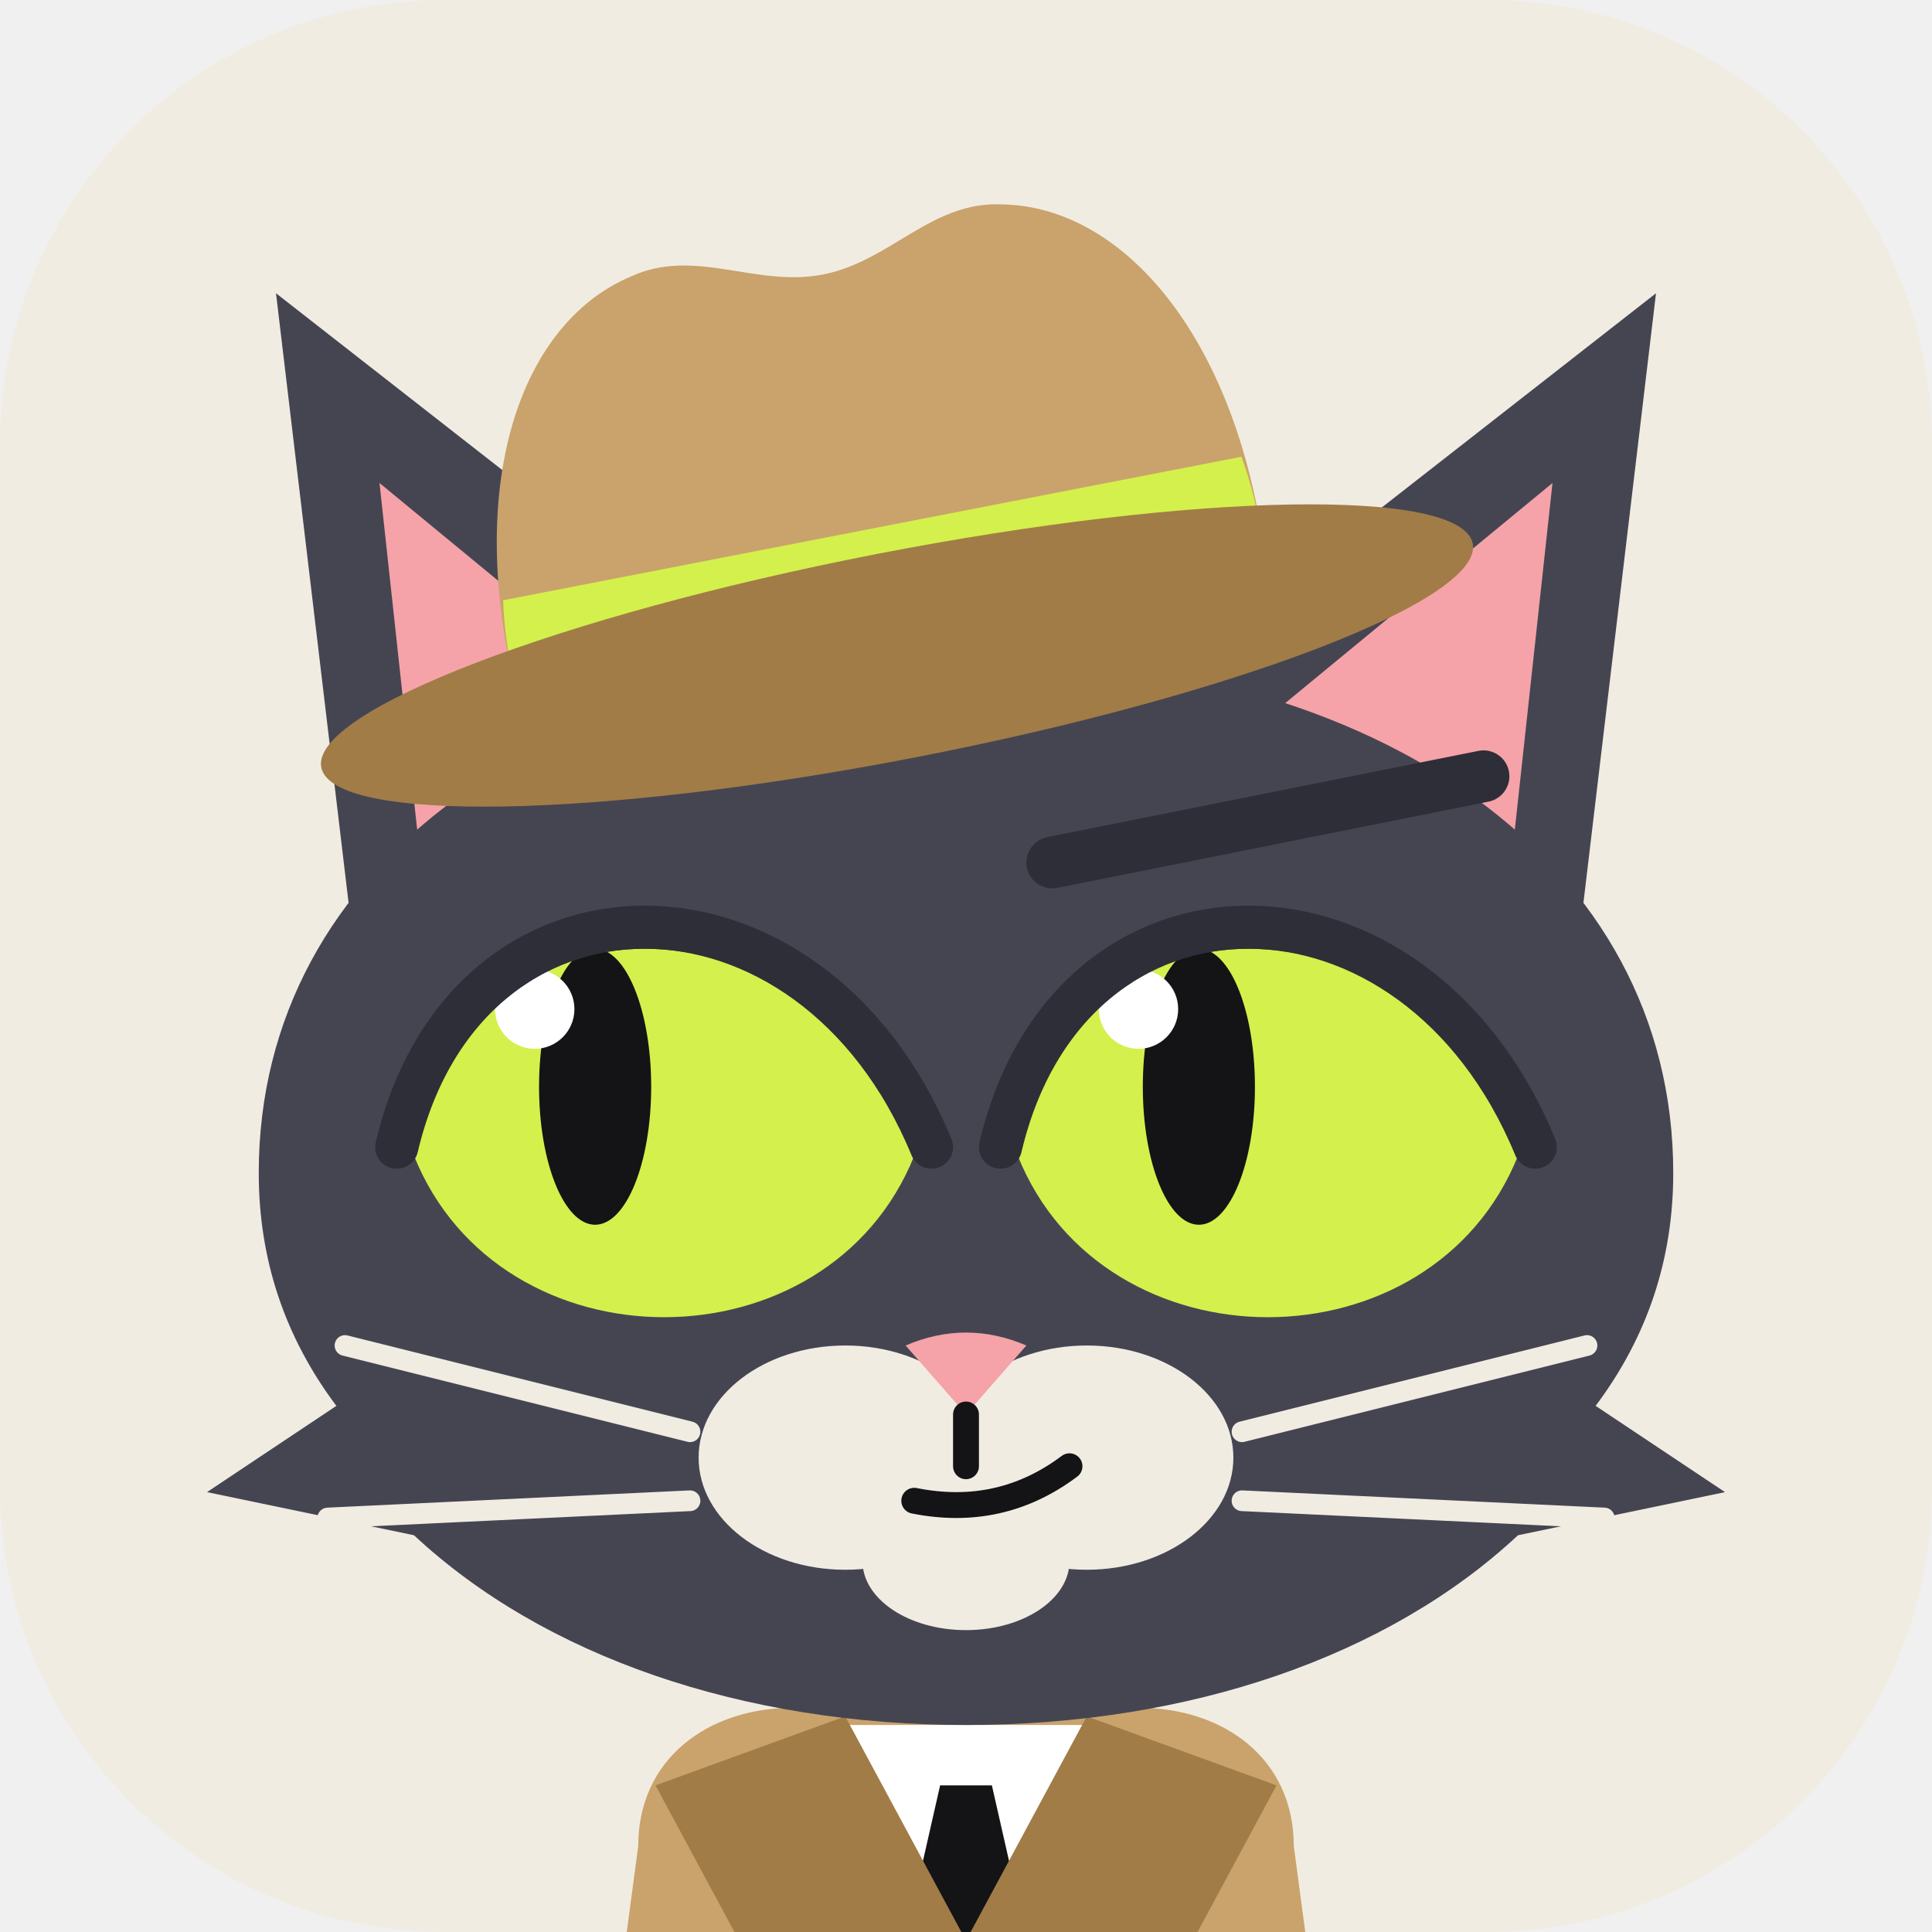
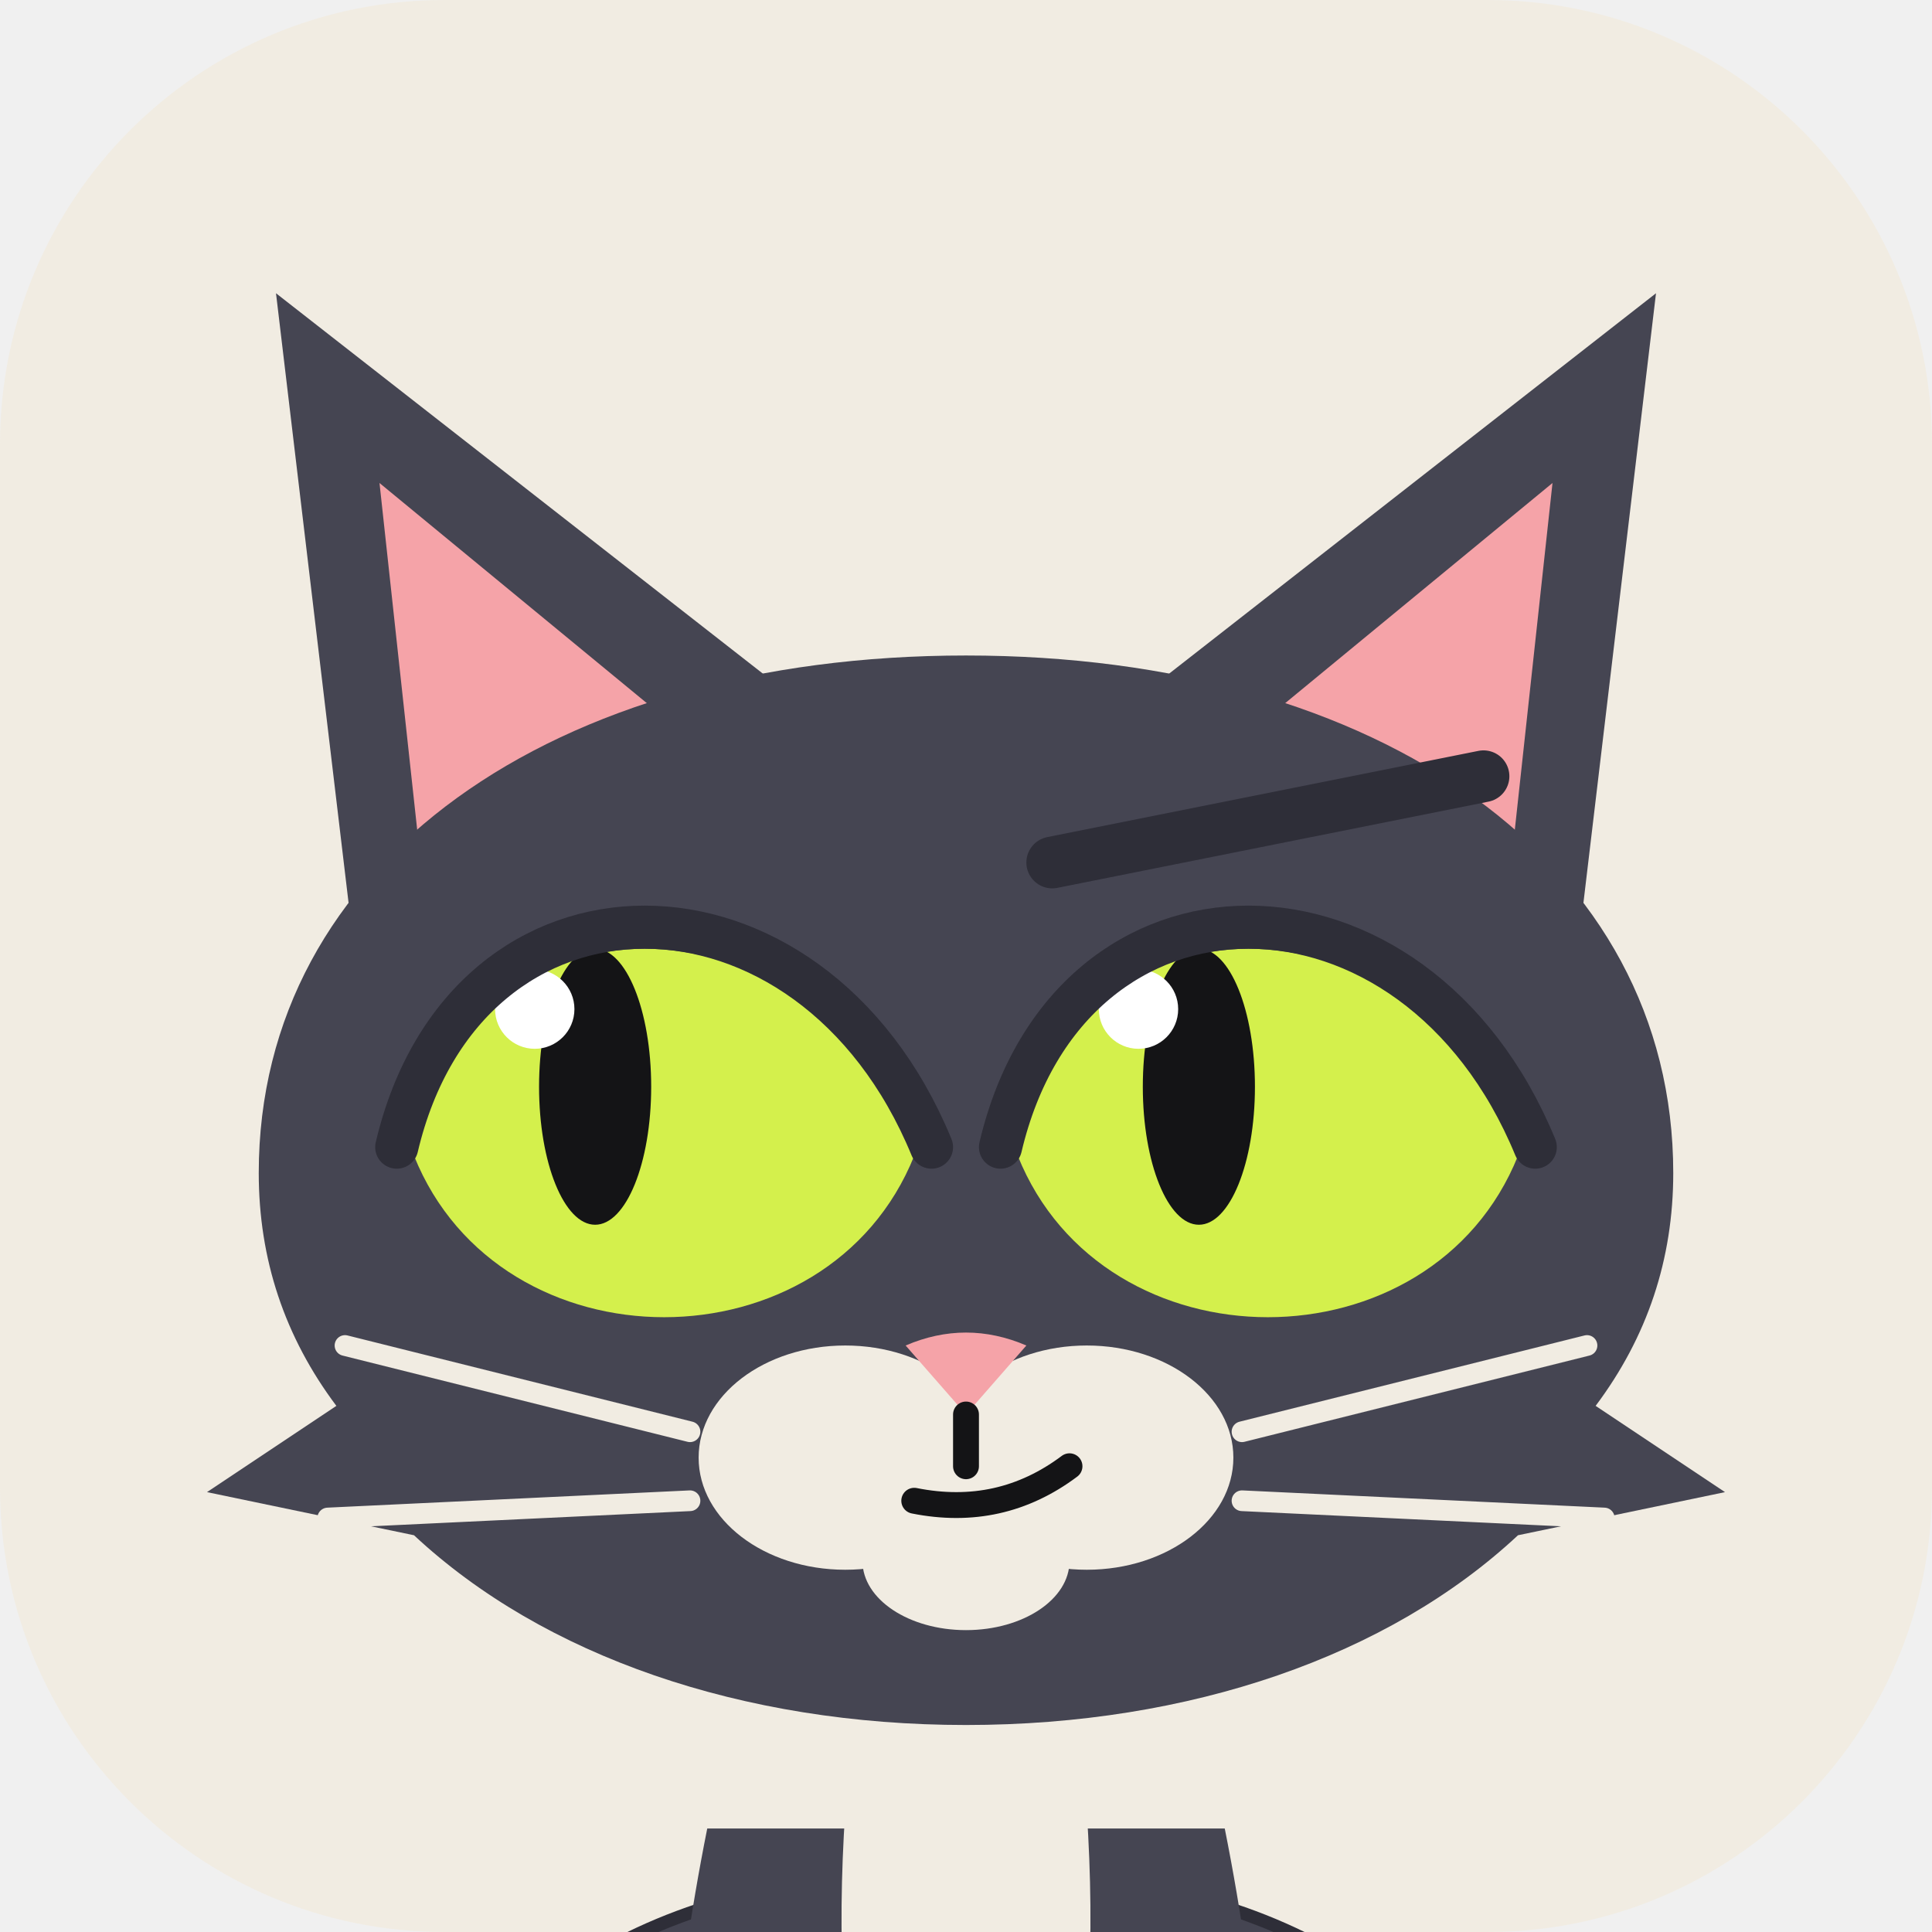
<svg xmlns="http://www.w3.org/2000/svg" width="240" height="240" viewBox="8 -14 224 224" role="img" aria-label="Mochi, thinking">
  <clipPath id="ch2">
    <rect x="8" y="-14" width="224" height="224" rx="51.52" />
  </clipPath>
  <g clip-path="url(#ch2)">
    <rect x="8" y="-14" width="224" height="224" fill="#f1ece2" />
    <path d="M150 300c52 8 80-10 76-38-3-18-22-18-22-4" fill="none" stroke="#454552" stroke-width="14" stroke-linecap="round" stroke-linejoin="round" />
    <ellipse cx="102" cy="310" rx="17" ry="9" fill="#454552" />
    <ellipse cx="96" cy="312" rx="8" ry="5.5" fill="#f1ece2" />
    <ellipse cx="138" cy="310" rx="17" ry="9" fill="#454552" />
    <ellipse cx="144" cy="312" rx="8" ry="5.5" fill="#f1ece2" />
-     <path d="M96 214C72 220 60 238 58 256" fill="none" stroke="#a17c47" stroke-width="18" stroke-linecap="round" stroke-linejoin="round" />
-     <path d="M96 214C72 220 60 238 58 256" fill="none" stroke="#c9a36b" stroke-width="15" stroke-linecap="round" stroke-linejoin="round" />
+     <path d="M96 214C72 220 60 238 58 256" fill="none" stroke="#2e2e38" stroke-width="18" stroke-linecap="round" stroke-linejoin="round" />
+     <path d="M96 214C72 220 60 238 58 256" fill="none" stroke="#454552" stroke-width="15" stroke-linecap="round" stroke-linejoin="round" />
    <ellipse cx="57" cy="267" rx="9.5" ry="11" fill="#454552" />
    <path d="M53.8 272v5m6.400-5v5" stroke="#2e2e38" stroke-width="2" stroke-linecap="round" />
-     <path d="M144 214C168 220 180 238 182 256" fill="none" stroke="#a17c47" stroke-width="18" stroke-linecap="round" stroke-linejoin="round" />
-     <path d="M144 214C168 220 180 238 182 256" fill="none" stroke="#c9a36b" stroke-width="15" stroke-linecap="round" stroke-linejoin="round" />
+     <path d="M144 214C168 220 180 238 182 256" fill="none" stroke="#2e2e38" stroke-width="18" stroke-linecap="round" stroke-linejoin="round" />
+     <path d="M144 214C168 220 180 238 182 256" fill="none" stroke="#454552" stroke-width="15" stroke-linecap="round" stroke-linejoin="round" />
    <ellipse cx="183" cy="267" rx="9.5" ry="11" fill="#454552" />
    <path d="M179.8 272v5m6.400-5v5" stroke="#2e2e38" stroke-width="2" stroke-linecap="round" />
-     <path d="M82 200c0-10 8-16 18-16h40c10 0 18 6 18 16L170 290c1 6-3 10-9 10H79c-6 0-10-4-9-10z" fill="#c9a36b" />
-     <path d="M120 218V300" stroke="#a17c47" stroke-width="2.2" stroke-linecap="round" />
-     <rect x="73" y="248.96" width="94" height="12" rx="3" fill="#a17c47" />
-     <rect x="112" y="246.46" width="16" height="17" rx="3.5" fill="#c9a36b" stroke="#e0a526" stroke-width="3.6" />
-     <path d="M106 186l14 26 14-26z" fill="#ffffff" />
-     <path d="M117 193h6l2.5 11-5.5 7-5.5-7z" fill="#141416" />
-     <path d="M106 185l-22 8 14 26 22-8z" fill="#a17c47" />
-     <path d="M134 185l22 8-14 26-22-8z" fill="#a17c47" />
+     <path d="M90 198c-8 40-6 78 4 106h52c10-28 12-66 4-106z" fill="#454552" />
+     <path d="M106 196c-2 30 3 52 14 66 11-14 16-36 14-66z" fill="#f1ece2" />
    <path d="M50 104L40 20 104 70z" fill="#454552" />
    <path d="M57 88L52 42 86 70z" fill="#f5a3a8" />
    <path d="M190 104L200 20 136 70z" fill="#454552" />
    <path d="M183 88L188 42 154 70z" fill="#f5a3a8" />
    <path d="M38 122c0-36 34-60 82-60s82 24 82 60c0 10-3 19-9 27l15 10-24 5c-15 14-38 22-64 22s-49-8-64-22l-24-5 15-10c-6-8-9-17-9-27z" fill="#454552" />
    <ellipse cx="106" cy="155" rx="17" ry="13" fill="#f1ece2" />
    <ellipse cx="134" cy="155" rx="17" ry="13" fill="#f1ece2" />
    <ellipse cx="120" cy="167" rx="12" ry="8" fill="#f1ece2" />
    <path d="M56 120c6-32 46-32 58 0-10 24.96-48 24.96-58 0z" fill="#d4f04c" />
    <ellipse cx="77" cy="112" rx="6.5" ry="16" fill="#141416" />
    <circle cx="70" cy="103" r="4.6" fill="#ffffff" />
    <path d="M126 120c6-32 46-32 58 0-10 24.96-48 24.96-58 0z" fill="#d4f04c" />
    <ellipse cx="147" cy="112" rx="6.5" ry="16" fill="#141416" />
    <circle cx="140" cy="103" r="4.6" fill="#ffffff" />
    <path d="M54 119c8-34 48-34 62 0" fill="none" stroke="#2e2e38" stroke-width="5" stroke-linecap="round" stroke-linejoin="round" />
    <path d="M124 119c8-34 48-34 62 0" fill="none" stroke="#2e2e38" stroke-width="5" stroke-linecap="round" stroke-linejoin="round" />
    <path d="M130 86l50-10" fill="none" stroke="#2e2e38" stroke-width="6" stroke-linecap="round" stroke-linejoin="round" />
    <path d="M113 142q7-3 14 0l-7 8z" fill="#f5a3a8" />
    <path d="M120 150v6m-6 4q10 2 18-4" fill="none" stroke="#141416" stroke-width="3" stroke-linecap="round" stroke-linejoin="round" />
    <path d="M88 152l-40-10M88 160l-42 2M152 152l40-10M152 160l42 2" stroke="#f1ece2" stroke-width="2.4" stroke-linecap="round" />
-     <g transform="translate(-8 -2) rotate(-11 120 64)">
-       <path d="M76 62c-2-26 8-44 22-47 8-2 14 4 22 4s14-6 22-4c14 3 24 21 22 47z" fill="#c9a36b" />
-       <path d="M76.4 49h87.2c.7 4.3.7 8.7.4 13H76c-.3-4.300-.3-8.700.4-13z" fill="#d4f04c" />
-       <ellipse cx="120" cy="64" rx="68" ry="12" fill="#a17c47" />
-     </g>
  </g>
</svg>
